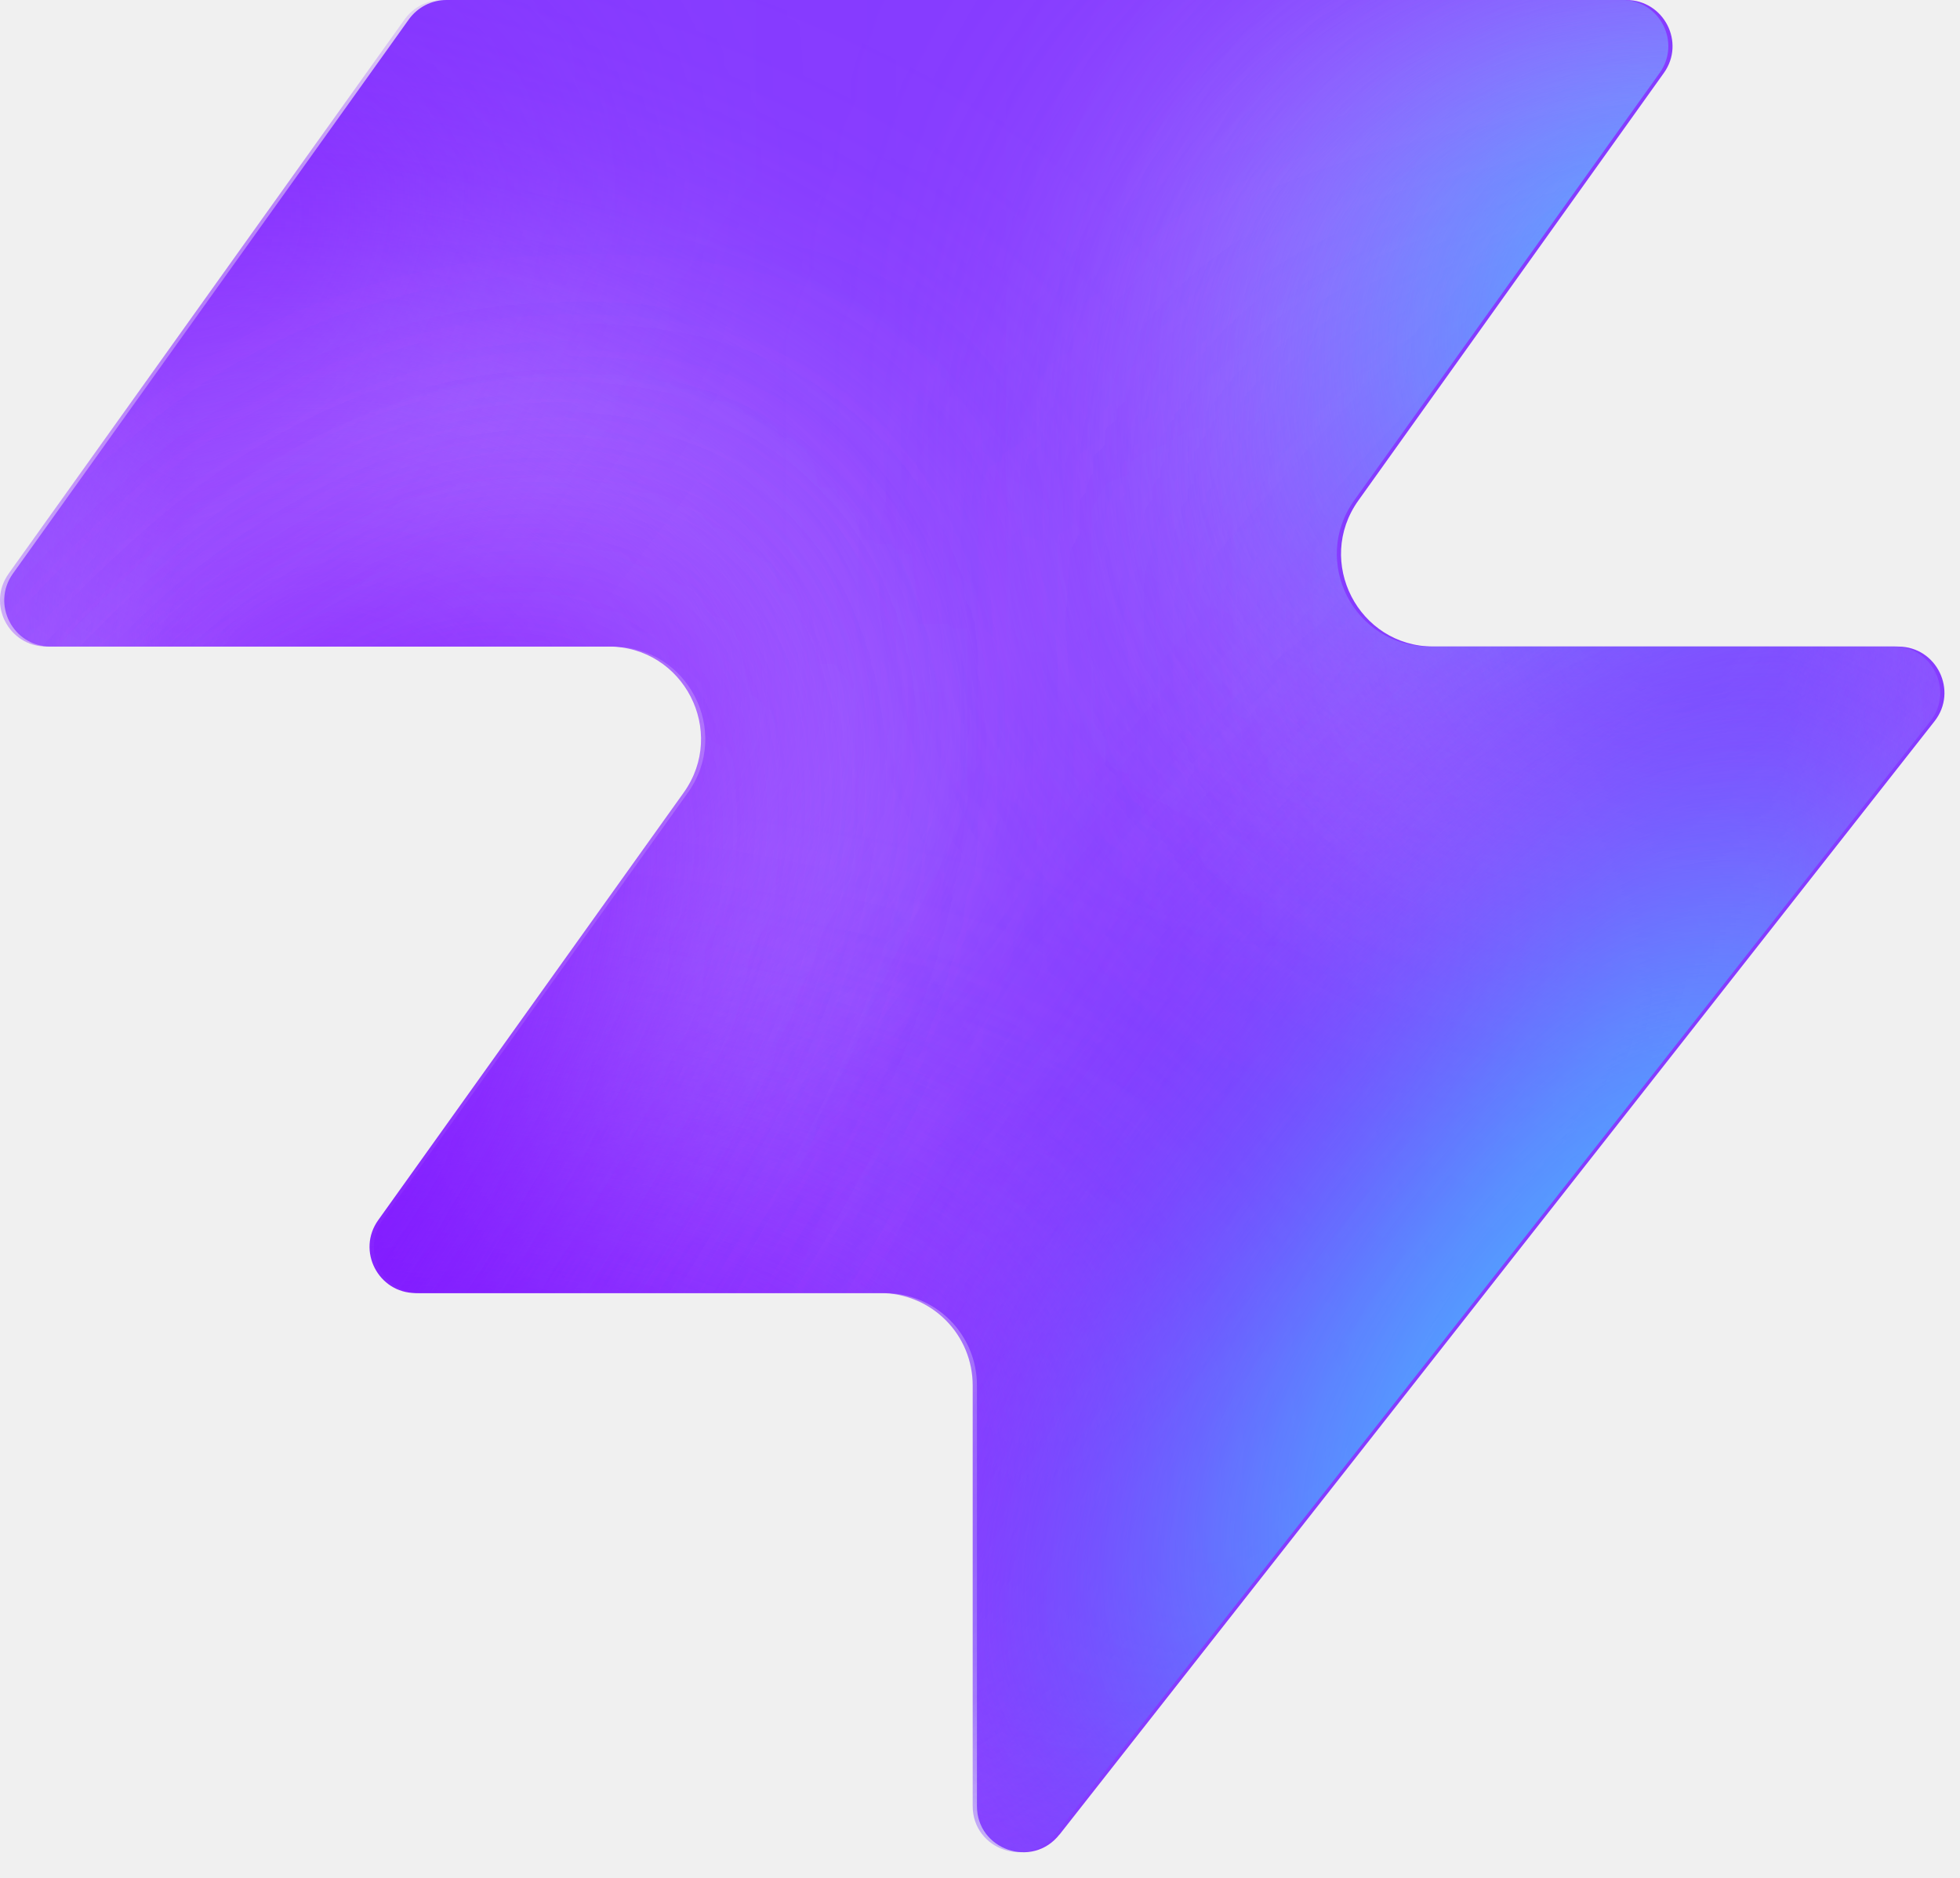
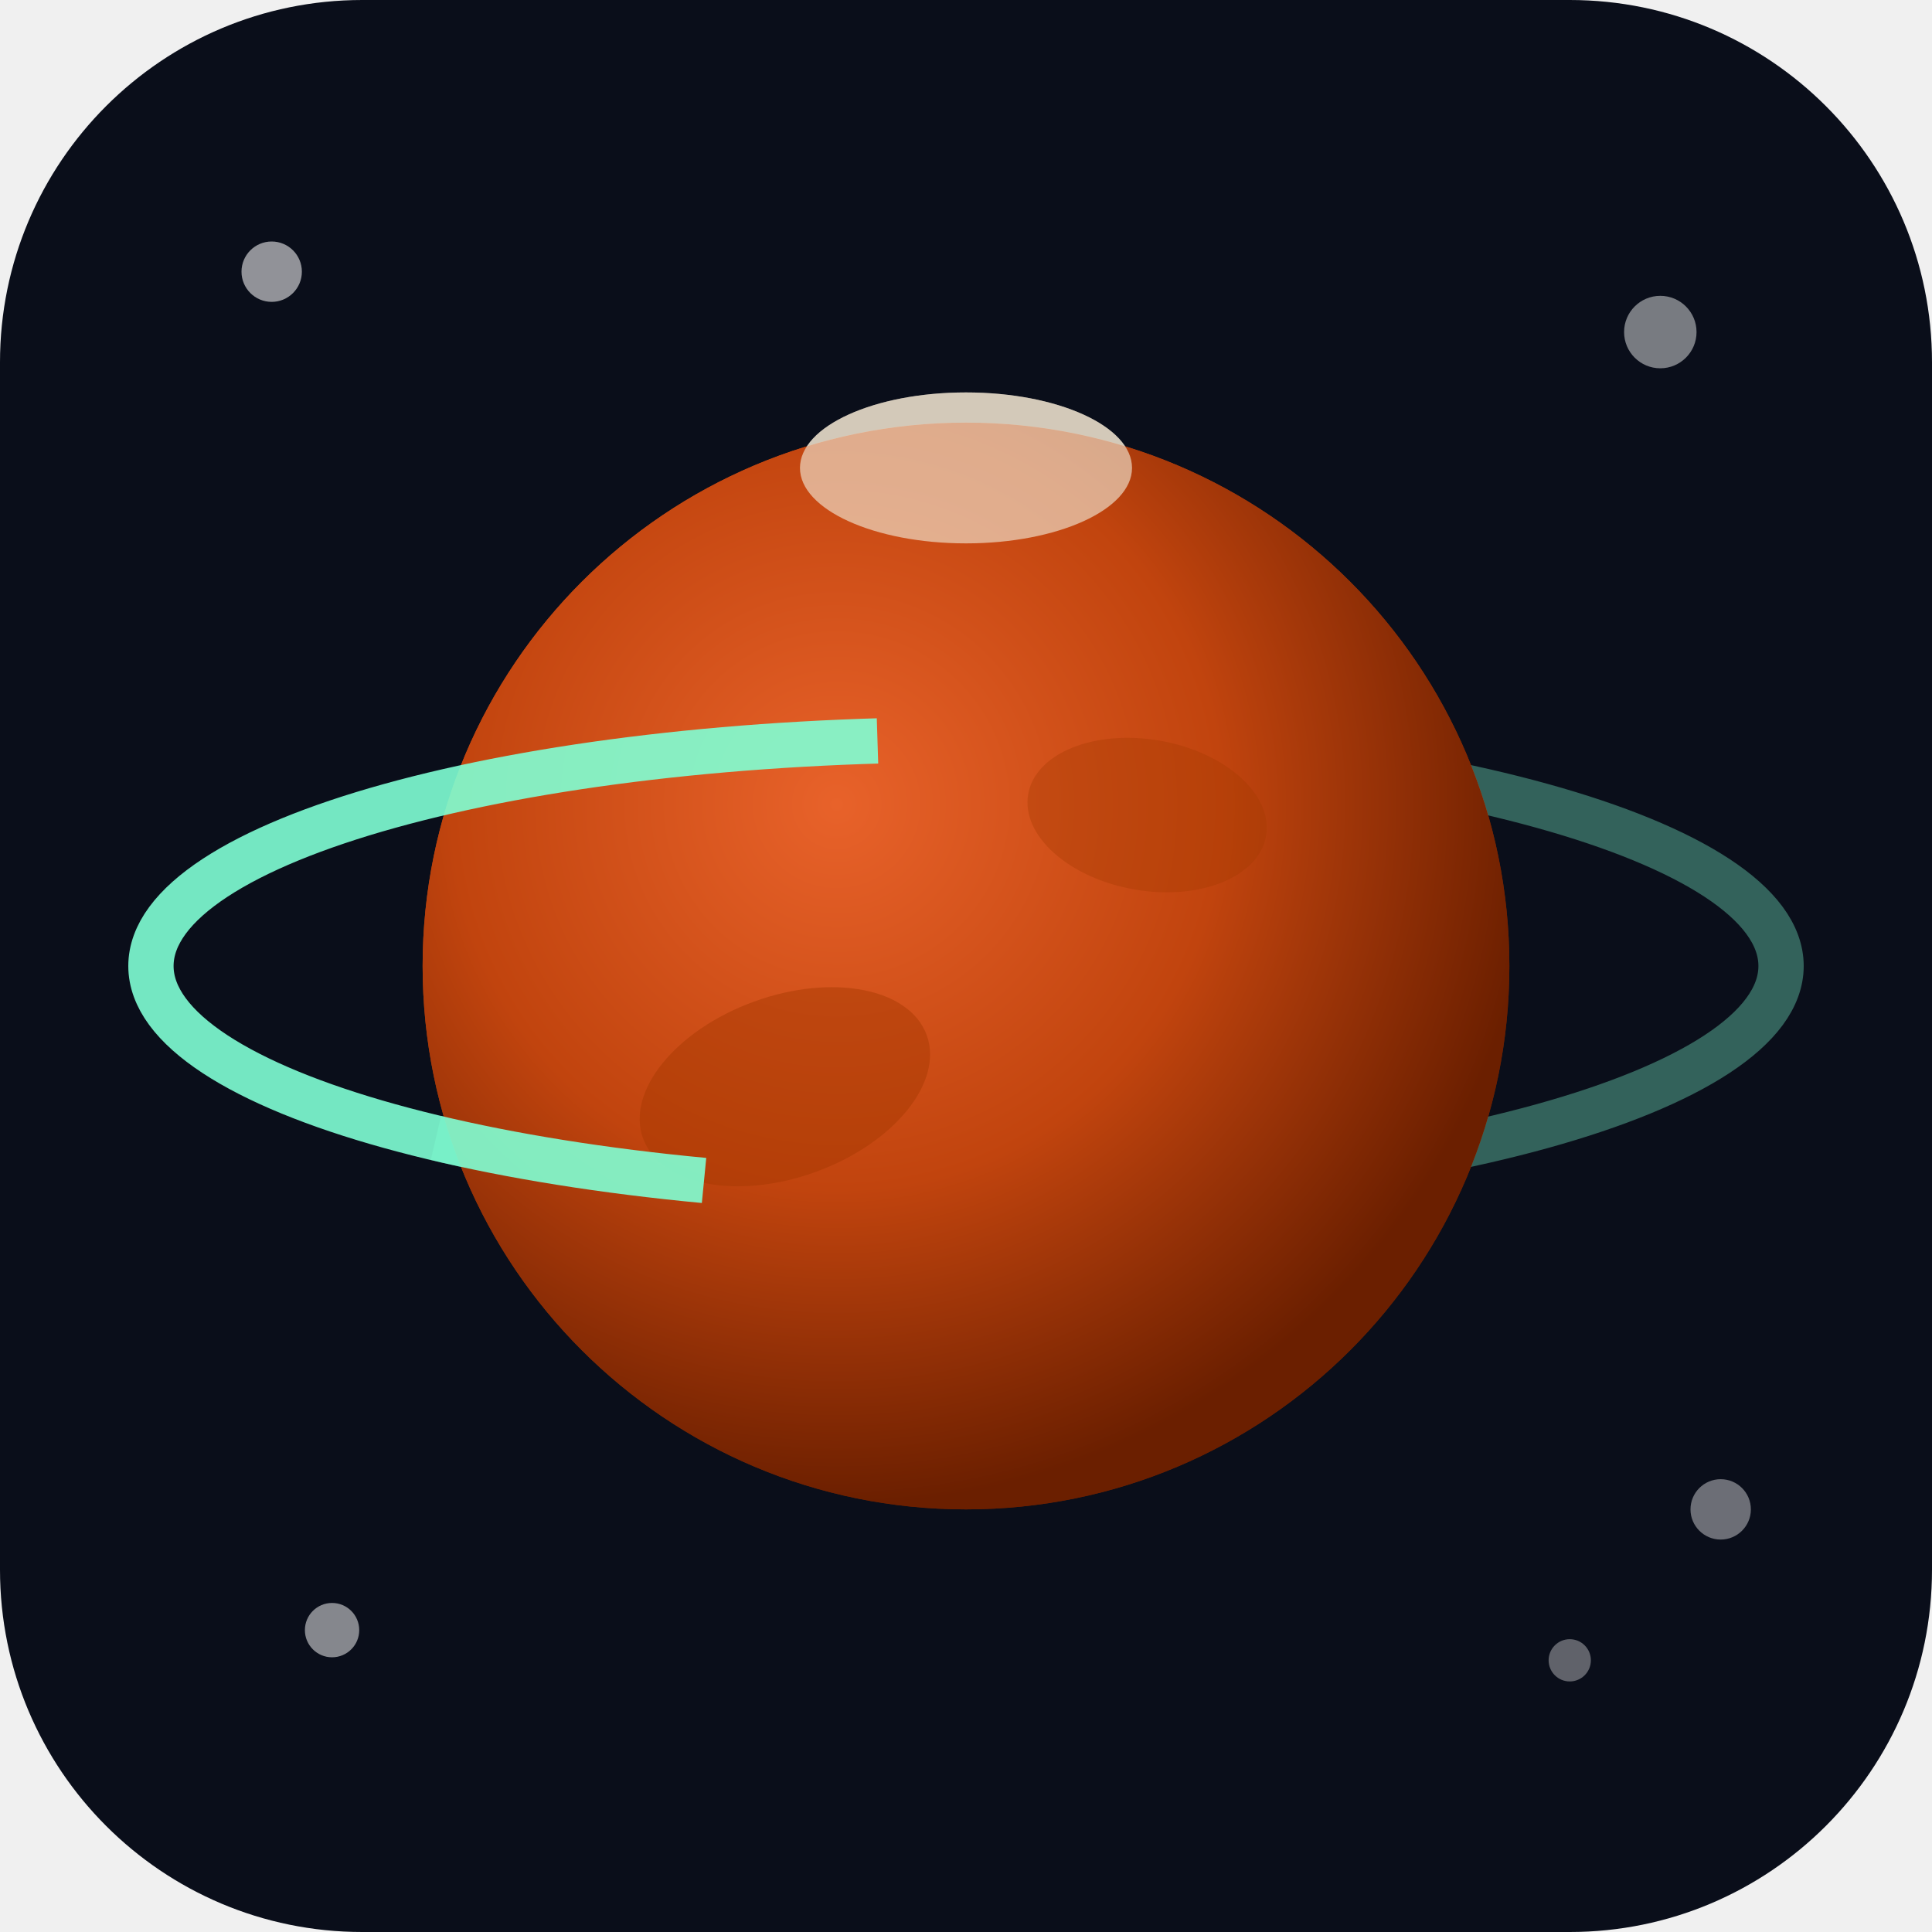
- <svg xmlns="http://www.w3.org/2000/svg" width="48" height="46" fill="none" viewBox="0 0 48 46">
-   <path fill="#863bff" d="M25.946 44.938c-.664.845-2.021.375-2.021-.698V33.937a2.26 2.26 0 0 0-2.262-2.262H10.287c-.92 0-1.456-1.04-.92-1.788l7.48-10.471c1.07-1.497 0-3.578-1.842-3.578H1.237c-.92 0-1.456-1.04-.92-1.788L10.013.474c.214-.297.556-.474.92-.474h28.894c.92 0 1.456 1.04.92 1.788l-7.48 10.471c-1.07 1.498 0 3.579 1.842 3.579h11.377c.943 0 1.473 1.088.89 1.83L25.947 44.94z" style="fill:#863bff;fill:color(display-p3 .525 .23 1);fill-opacity:1" />
-   <mask id="a" width="48" height="46" x="0" y="0" maskUnits="userSpaceOnUse" style="mask-type:alpha">
-     <path fill="#000" d="M25.842 44.938c-.664.844-2.021.375-2.021-.698V33.937a2.26 2.26 0 0 0-2.262-2.262H10.183c-.92 0-1.456-1.04-.92-1.788l7.48-10.471c1.07-1.498 0-3.579-1.842-3.579H1.133c-.92 0-1.456-1.04-.92-1.787L9.91.473c.214-.297.556-.474.92-.474h28.894c.92 0 1.456 1.04.92 1.788l-7.48 10.471c-1.07 1.498 0 3.578 1.842 3.578h11.377c.943 0 1.473 1.088.89 1.832L25.843 44.94z" style="fill:#000;fill-opacity:1" />
-   </mask>
-   <g mask="url(#a)">
-     <g filter="url(#b)">
-       <ellipse cx="5.508" cy="14.704" fill="#ede6ff" rx="5.508" ry="14.704" style="fill:#ede6ff;fill:color(display-p3 .927 .903 1);fill-opacity:1" transform="matrix(.00324 1 1 -.00324 -4.47 31.516)" />
-     </g>
-     <g filter="url(#c)">
-       <ellipse cx="10.399" cy="29.851" fill="#ede6ff" rx="10.399" ry="29.851" style="fill:#ede6ff;fill:color(display-p3 .927 .903 1);fill-opacity:1" transform="matrix(.00324 1 1 -.00324 -39.328 7.883)" />
-     </g>
-     <g filter="url(#d)">
-       <ellipse cx="5.508" cy="30.487" fill="#7e14ff" rx="5.508" ry="30.487" style="fill:#7e14ff;fill:color(display-p3 .492 .077 1);fill-opacity:1" transform="rotate(89.814 -25.913 -14.639)scale(1 -1)" />
-     </g>
-     <g filter="url(#e)">
-       <ellipse cx="5.508" cy="30.599" fill="#7e14ff" rx="5.508" ry="30.599" style="fill:#7e14ff;fill:color(display-p3 .492 .077 1);fill-opacity:1" transform="rotate(89.814 -32.644 -3.334)scale(1 -1)" />
-     </g>
-     <g filter="url(#f)">
-       <ellipse cx="5.508" cy="30.599" fill="#7e14ff" rx="5.508" ry="30.599" style="fill:#7e14ff;fill:color(display-p3 .492 .077 1);fill-opacity:1" transform="matrix(.00324 1 1 -.00324 -34.34 30.47)" />
-     </g>
-     <g filter="url(#g)">
-       <ellipse cx="14.072" cy="22.078" fill="#ede6ff" rx="14.072" ry="22.078" style="fill:#ede6ff;fill:color(display-p3 .927 .903 1);fill-opacity:1" transform="rotate(93.35 24.506 48.493)scale(-1 1)" />
-     </g>
-     <g filter="url(#h)">
-       <ellipse cx="3.47" cy="21.501" fill="#7e14ff" rx="3.47" ry="21.501" style="fill:#7e14ff;fill:color(display-p3 .492 .077 1);fill-opacity:1" transform="rotate(89.009 28.708 47.59)scale(-1 1)" />
-     </g>
-     <g filter="url(#i)">
-       <ellipse cx="3.47" cy="21.501" fill="#7e14ff" rx="3.47" ry="21.501" style="fill:#7e14ff;fill:color(display-p3 .492 .077 1);fill-opacity:1" transform="rotate(89.009 28.708 47.59)scale(-1 1)" />
-     </g>
-     <g filter="url(#j)">
-       <ellipse cx=".387" cy="8.972" fill="#7e14ff" rx="4.407" ry="29.108" style="fill:#7e14ff;fill:color(display-p3 .492 .077 1);fill-opacity:1" transform="rotate(39.51 .387 8.972)" />
-     </g>
-     <g filter="url(#k)">
-       <ellipse cx="47.523" cy="-6.092" fill="#7e14ff" rx="4.407" ry="29.108" style="fill:#7e14ff;fill:color(display-p3 .492 .077 1);fill-opacity:1" transform="rotate(37.892 47.523 -6.092)" />
-     </g>
-     <g filter="url(#l)">
-       <ellipse cx="41.412" cy="6.333" fill="#47bfff" rx="5.971" ry="9.665" style="fill:#47bfff;fill:color(display-p3 .28 .748 1);fill-opacity:1" transform="rotate(37.892 41.412 6.333)" />
-     </g>
-     <g filter="url(#m)">
-       <ellipse cx="-1.879" cy="38.332" fill="#7e14ff" rx="4.407" ry="29.108" style="fill:#7e14ff;fill:color(display-p3 .492 .077 1);fill-opacity:1" transform="rotate(37.892 -1.88 38.332)" />
-     </g>
-     <g filter="url(#n)">
-       <ellipse cx="-1.879" cy="38.332" fill="#7e14ff" rx="4.407" ry="29.108" style="fill:#7e14ff;fill:color(display-p3 .492 .077 1);fill-opacity:1" transform="rotate(37.892 -1.88 38.332)" />
-     </g>
-     <g filter="url(#o)">
-       <ellipse cx="35.651" cy="29.907" fill="#7e14ff" rx="4.407" ry="29.108" style="fill:#7e14ff;fill:color(display-p3 .492 .077 1);fill-opacity:1" transform="rotate(37.892 35.651 29.907)" />
-     </g>
-     <g filter="url(#p)">
-       <ellipse cx="38.418" cy="32.4" fill="#47bfff" rx="5.971" ry="15.297" style="fill:#47bfff;fill:color(display-p3 .28 .748 1);fill-opacity:1" transform="rotate(37.892 38.418 32.4)" />
-     </g>
-   </g>
+ <svg xmlns="http://www.w3.org/2000/svg" viewBox="0 0 64 64">
+   <rect width="64" height="64" rx="12" fill="#0a0e1a" />
+   <circle cx="9" cy="9" r="1" fill="#ffffff" opacity="0.55" />
+   <circle cx="55" cy="11" r="1.2" fill="#ffffff" opacity="0.45" />
+   <circle cx="11" cy="54" r="0.9" fill="#ffffff" opacity="0.5" />
+   <circle cx="57" cy="50" r="1" fill="#ffffff" opacity="0.4" />
+   <circle cx="52" cy="55" r="0.7" fill="#ffffff" opacity="0.35" />
  <defs>
-     <filter id="b" width="60.045" height="41.654" x="-19.77" y="16.149" color-interpolation-filters="sRGB" filterUnits="userSpaceOnUse">
-       <feFlood flood-opacity="0" result="BackgroundImageFix" />
-       <feBlend in="SourceGraphic" in2="BackgroundImageFix" result="shape" />
-       <feGaussianBlur result="effect1_foregroundBlur_2002_17158" stdDeviation="7.659" />
-     </filter>
-     <filter id="c" width="90.34" height="51.437" x="-54.613" y="-7.533" color-interpolation-filters="sRGB" filterUnits="userSpaceOnUse">
-       <feFlood flood-opacity="0" result="BackgroundImageFix" />
-       <feBlend in="SourceGraphic" in2="BackgroundImageFix" result="shape" />
-       <feGaussianBlur result="effect1_foregroundBlur_2002_17158" stdDeviation="7.659" />
-     </filter>
-     <filter id="d" width="79.355" height="29.4" x="-49.64" y="2.03" color-interpolation-filters="sRGB" filterUnits="userSpaceOnUse">
-       <feFlood flood-opacity="0" result="BackgroundImageFix" />
-       <feBlend in="SourceGraphic" in2="BackgroundImageFix" result="shape" />
-       <feGaussianBlur result="effect1_foregroundBlur_2002_17158" stdDeviation="4.596" />
-     </filter>
-     <filter id="e" width="79.579" height="29.4" x="-45.045" y="20.029" color-interpolation-filters="sRGB" filterUnits="userSpaceOnUse">
-       <feFlood flood-opacity="0" result="BackgroundImageFix" />
-       <feBlend in="SourceGraphic" in2="BackgroundImageFix" result="shape" />
-       <feGaussianBlur result="effect1_foregroundBlur_2002_17158" stdDeviation="4.596" />
-     </filter>
-     <filter id="f" width="79.579" height="29.4" x="-43.513" y="21.178" color-interpolation-filters="sRGB" filterUnits="userSpaceOnUse">
-       <feFlood flood-opacity="0" result="BackgroundImageFix" />
-       <feBlend in="SourceGraphic" in2="BackgroundImageFix" result="shape" />
-       <feGaussianBlur result="effect1_foregroundBlur_2002_17158" stdDeviation="4.596" />
-     </filter>
-     <filter id="g" width="74.749" height="58.852" x="15.756" y="-17.901" color-interpolation-filters="sRGB" filterUnits="userSpaceOnUse">
-       <feFlood flood-opacity="0" result="BackgroundImageFix" />
-       <feBlend in="SourceGraphic" in2="BackgroundImageFix" result="shape" />
-       <feGaussianBlur result="effect1_foregroundBlur_2002_17158" stdDeviation="7.659" />
-     </filter>
-     <filter id="h" width="61.377" height="25.362" x="23.548" y="2.284" color-interpolation-filters="sRGB" filterUnits="userSpaceOnUse">
-       <feFlood flood-opacity="0" result="BackgroundImageFix" />
-       <feBlend in="SourceGraphic" in2="BackgroundImageFix" result="shape" />
-       <feGaussianBlur result="effect1_foregroundBlur_2002_17158" stdDeviation="4.596" />
-     </filter>
-     <filter id="i" width="61.377" height="25.362" x="23.548" y="2.284" color-interpolation-filters="sRGB" filterUnits="userSpaceOnUse">
-       <feFlood flood-opacity="0" result="BackgroundImageFix" />
-       <feBlend in="SourceGraphic" in2="BackgroundImageFix" result="shape" />
-       <feGaussianBlur result="effect1_foregroundBlur_2002_17158" stdDeviation="4.596" />
-     </filter>
-     <filter id="j" width="56.045" height="63.649" x="-27.636" y="-22.853" color-interpolation-filters="sRGB" filterUnits="userSpaceOnUse">
-       <feFlood flood-opacity="0" result="BackgroundImageFix" />
-       <feBlend in="SourceGraphic" in2="BackgroundImageFix" result="shape" />
-       <feGaussianBlur result="effect1_foregroundBlur_2002_17158" stdDeviation="4.596" />
-     </filter>
-     <filter id="k" width="54.814" height="64.646" x="20.116" y="-38.415" color-interpolation-filters="sRGB" filterUnits="userSpaceOnUse">
-       <feFlood flood-opacity="0" result="BackgroundImageFix" />
-       <feBlend in="SourceGraphic" in2="BackgroundImageFix" result="shape" />
-       <feGaussianBlur result="effect1_foregroundBlur_2002_17158" stdDeviation="4.596" />
-     </filter>
-     <filter id="l" width="33.541" height="35.313" x="24.641" y="-11.323" color-interpolation-filters="sRGB" filterUnits="userSpaceOnUse">
-       <feFlood flood-opacity="0" result="BackgroundImageFix" />
-       <feBlend in="SourceGraphic" in2="BackgroundImageFix" result="shape" />
-       <feGaussianBlur result="effect1_foregroundBlur_2002_17158" stdDeviation="4.596" />
-     </filter>
-     <filter id="m" width="54.814" height="64.646" x="-29.286" y="6.009" color-interpolation-filters="sRGB" filterUnits="userSpaceOnUse">
-       <feFlood flood-opacity="0" result="BackgroundImageFix" />
-       <feBlend in="SourceGraphic" in2="BackgroundImageFix" result="shape" />
-       <feGaussianBlur result="effect1_foregroundBlur_2002_17158" stdDeviation="4.596" />
-     </filter>
-     <filter id="n" width="54.814" height="64.646" x="-29.286" y="6.009" color-interpolation-filters="sRGB" filterUnits="userSpaceOnUse">
-       <feFlood flood-opacity="0" result="BackgroundImageFix" />
-       <feBlend in="SourceGraphic" in2="BackgroundImageFix" result="shape" />
-       <feGaussianBlur result="effect1_foregroundBlur_2002_17158" stdDeviation="4.596" />
-     </filter>
-     <filter id="o" width="54.814" height="64.646" x="8.244" y="-2.416" color-interpolation-filters="sRGB" filterUnits="userSpaceOnUse">
-       <feFlood flood-opacity="0" result="BackgroundImageFix" />
-       <feBlend in="SourceGraphic" in2="BackgroundImageFix" result="shape" />
-       <feGaussianBlur result="effect1_foregroundBlur_2002_17158" stdDeviation="4.596" />
-     </filter>
-     <filter id="p" width="39.409" height="43.623" x="18.713" y="10.588" color-interpolation-filters="sRGB" filterUnits="userSpaceOnUse">
-       <feFlood flood-opacity="0" result="BackgroundImageFix" />
-       <feBlend in="SourceGraphic" in2="BackgroundImageFix" result="shape" />
-       <feGaussianBlur result="effect1_foregroundBlur_2002_17158" stdDeviation="4.596" />
-     </filter>
+     <radialGradient id="mars" cx="38%" cy="35%" r="65%">
+       <stop offset="0%" stop-color="#e8622a" />
+       <stop offset="55%" stop-color="#c1440e" />
+       <stop offset="100%" stop-color="#6b1f00" />
+     </radialGradient>
  </defs>
+   <circle cx="32" cy="32" r="18" fill="url(#mars)" />
+   <ellipse cx="26" cy="36" rx="5" ry="3" fill="#a33800" opacity="0.45" transform="rotate(-20 26 36)" />
+   <ellipse cx="38" cy="27" rx="4" ry="2.5" fill="#a33800" opacity="0.35" transform="rotate(10 38 27)" />
+   <ellipse cx="32" cy="15.5" rx="5.5" ry="2.5" fill="#f0e4d0" opacity="0.65" />
+   <ellipse cx="32" cy="32" rx="27" ry="7.5" fill="none" stroke="#7fffd4" stroke-width="1.5" opacity="0.35" stroke-dasharray="47 38" />
+   <circle cx="32" cy="32" r="18" fill="url(#mars)" />
+   <ellipse cx="32" cy="15.5" rx="5.5" ry="2.5" fill="#f0e4d0" opacity="0.65" />
+   <ellipse cx="26" cy="36" rx="5" ry="3" fill="#a33800" opacity="0.45" transform="rotate(-20 26 36)" />
+   <ellipse cx="38" cy="27" rx="4" ry="2.5" fill="#a33800" opacity="0.35" transform="rotate(10 38 27)" />
+   <ellipse cx="32" cy="32" rx="27" ry="7.5" fill="none" stroke="#7fffd4" stroke-width="1.5" opacity="0.9" stroke-dasharray="47 38" stroke-dashoffset="47" />
</svg>
